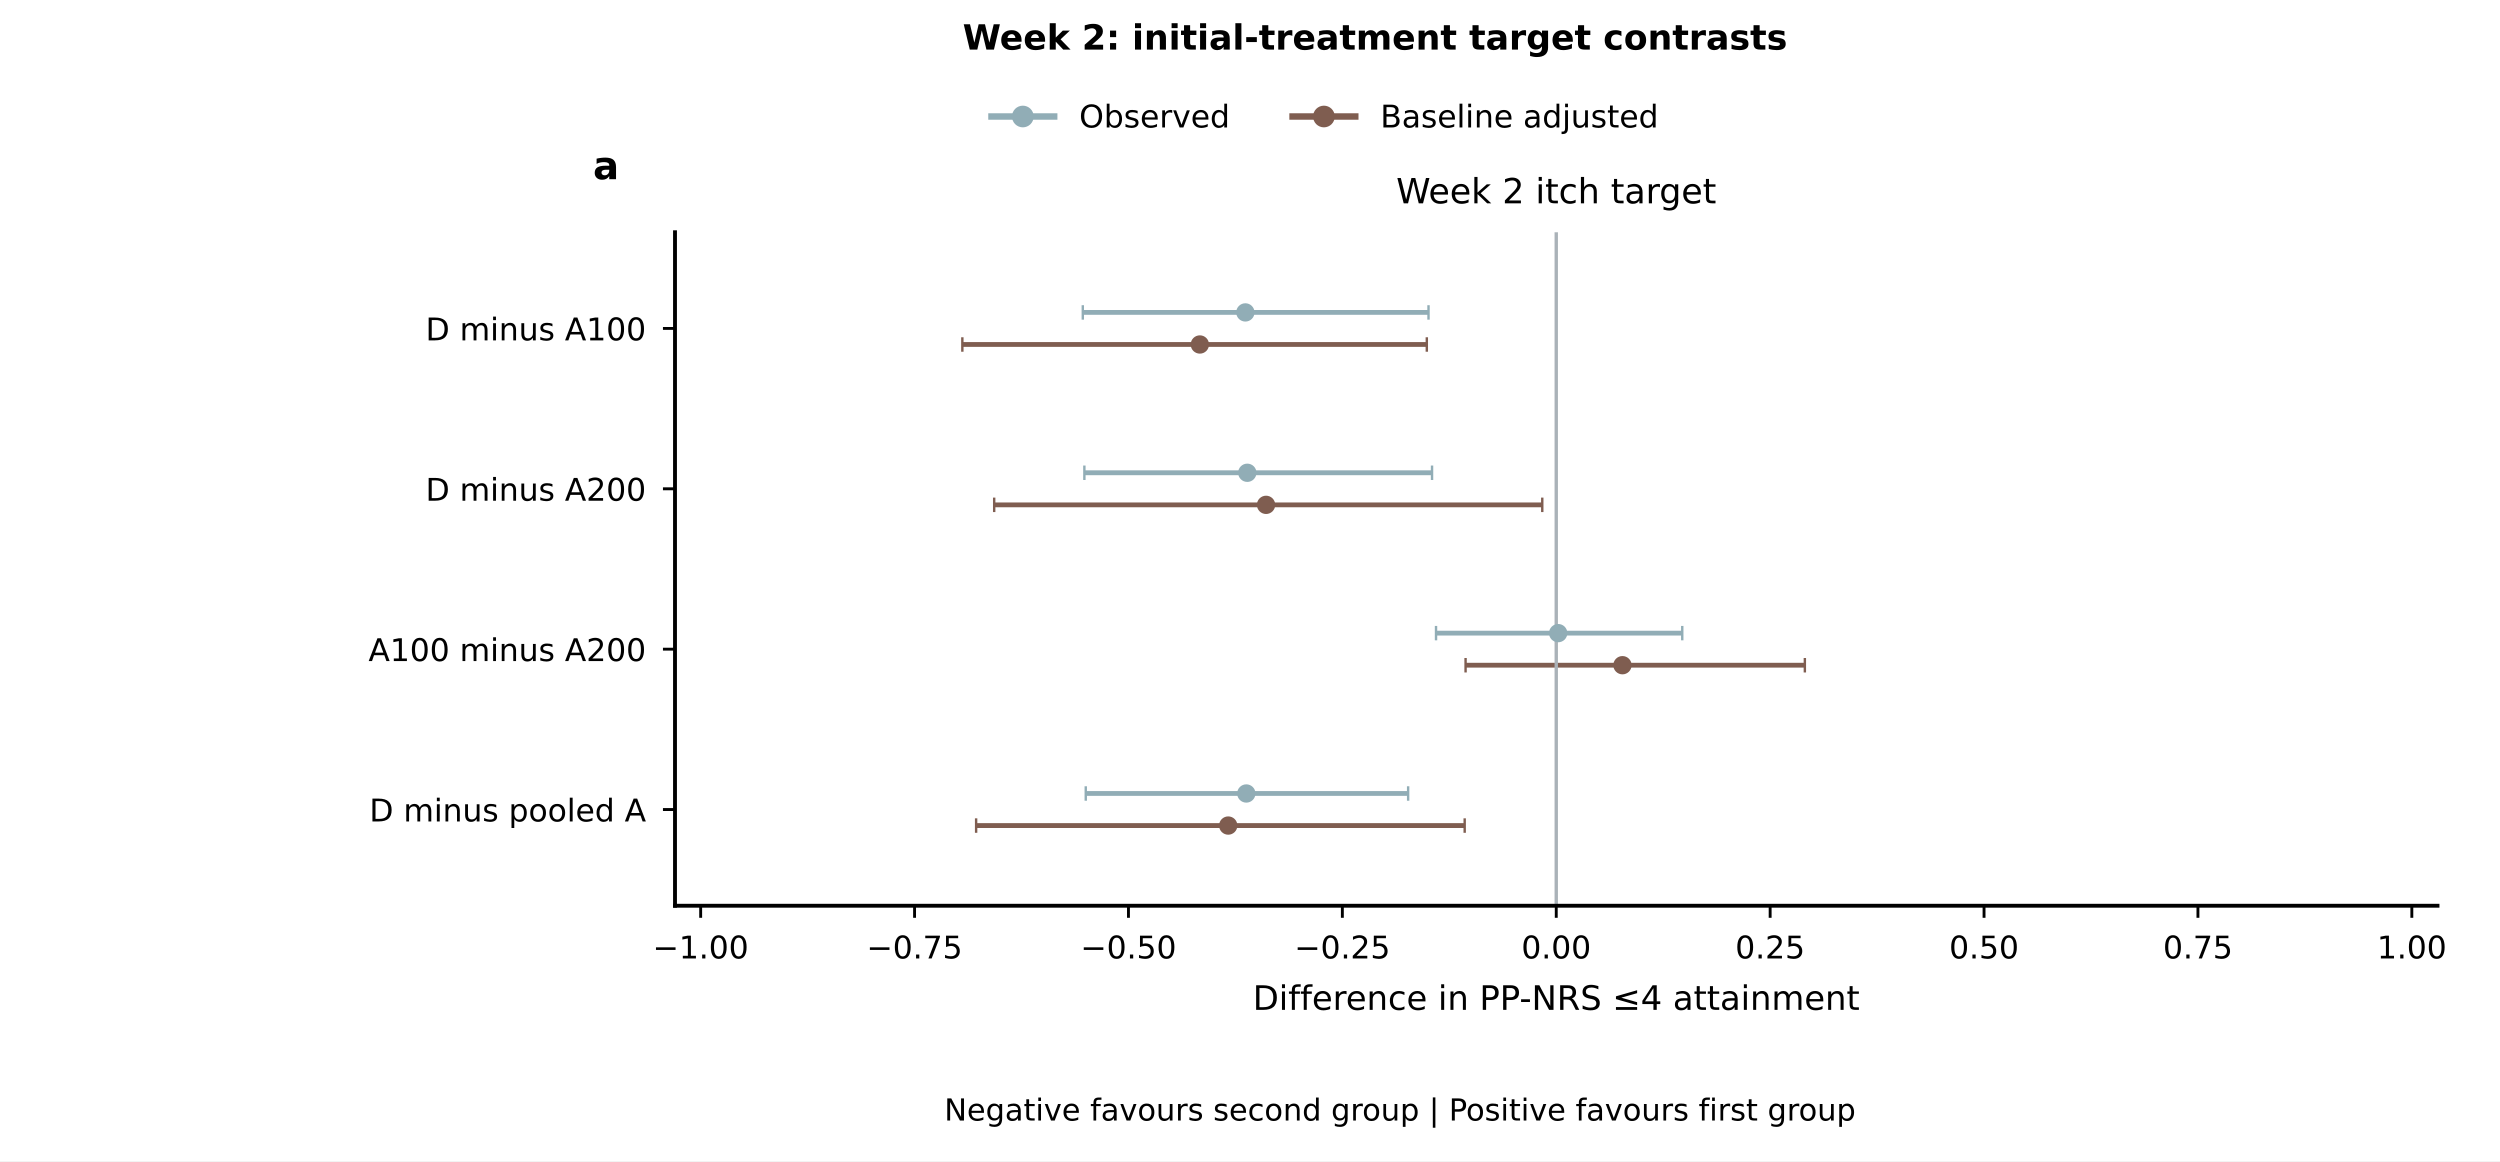
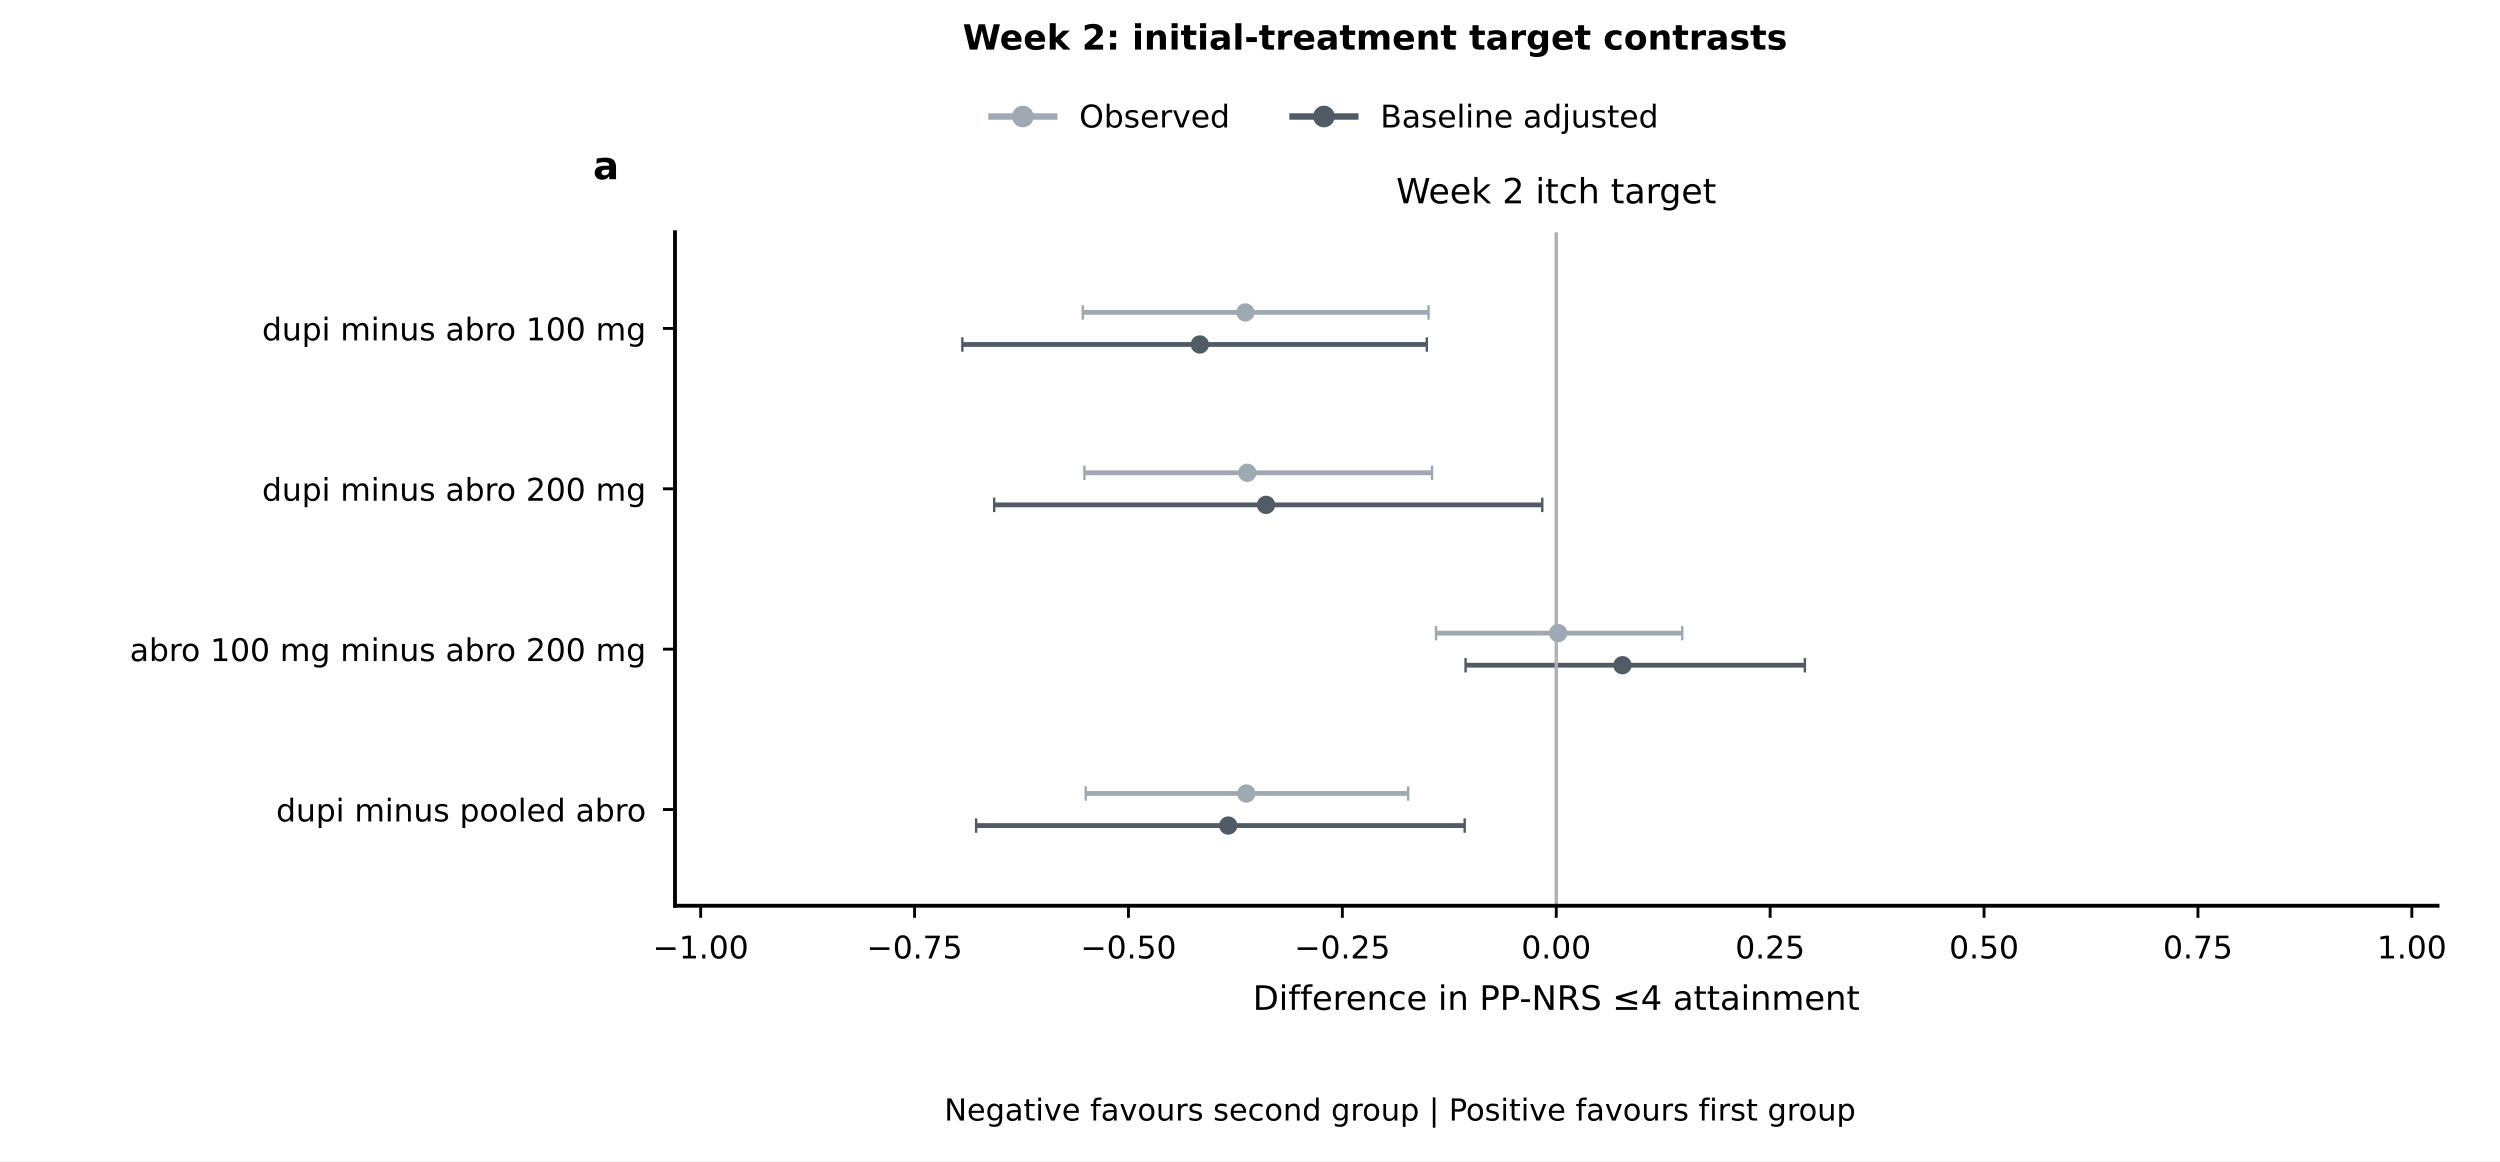
<svg xmlns="http://www.w3.org/2000/svg" xmlns:xlink="http://www.w3.org/1999/xlink" width="518.74pt" height="240.945pt" viewBox="0 0 518.74 240.945" version="1.1">
  <defs>
    <style type="text/css">*{stroke-linejoin: round; stroke-linecap: butt}</style>
  </defs>
  <g id="figure_1">
    <g id="patch_1">
      <path d="M 0 240.945  L 518.74 240.945  L 518.74 0  L 0 0  z " style="fill: #ffffff" />
    </g>
    <g id="axes_1">
      <g id="patch_2">
        <path d="M 140.06 187.937  L 505.772 187.937  L 505.772 48.189  L 140.06 48.189  z " style="fill: #ffffff" />
      </g>
      <g id="matplotlib.axis_1">
        <g id="xtick_1">
          <g id="line2d_1">
            <defs>
              <path id="m03603845e8" d="M 0 0  L 0 2.5  " style="stroke: #000000; stroke-width: 0.6" />
            </defs>
            <g>
              <use xlink:href="#m03603845e8" x="145.386" y="187.937" style="stroke: #000000; stroke-width: 0.6" />
            </g>
          </g>
          <g id="text_1">
            <text style="font: 6.5px 'DejaVu Sans'; text-anchor: middle" x="145.386" y="198.876" transform="rotate(-0 145.3857 198.876)">−1.00</text>
          </g>
        </g>
        <g id="xtick_2">
          <g id="line2d_2">
            <g>
              <use xlink:href="#m03603845e8" x="189.768" y="187.937" style="stroke: #000000; stroke-width: 0.6" />
            </g>
          </g>
          <g id="text_2">
            <text style="font: 6.5px 'DejaVu Sans'; text-anchor: middle" x="189.768" y="198.876" transform="rotate(-0 189.7682 198.876)">−0.75</text>
          </g>
        </g>
        <g id="xtick_3">
          <g id="line2d_3">
            <g>
              <use xlink:href="#m03603845e8" x="234.151" y="187.937" style="stroke: #000000; stroke-width: 0.6" />
            </g>
          </g>
          <g id="text_3">
            <text style="font: 6.5px 'DejaVu Sans'; text-anchor: middle" x="234.151" y="198.876" transform="rotate(-0 234.1507 198.876)">−0.50</text>
          </g>
        </g>
        <g id="xtick_4">
          <g id="line2d_4">
            <g>
              <use xlink:href="#m03603845e8" x="278.533" y="187.937" style="stroke: #000000; stroke-width: 0.6" />
            </g>
          </g>
          <g id="text_4">
            <text style="font: 6.5px 'DejaVu Sans'; text-anchor: middle" x="278.533" y="198.876" transform="rotate(-0 278.5332 198.876)">−0.25</text>
          </g>
        </g>
        <g id="xtick_5">
          <g id="line2d_5">
            <g>
              <use xlink:href="#m03603845e8" x="322.916" y="187.937" style="stroke: #000000; stroke-width: 0.6" />
            </g>
          </g>
          <g id="text_5">
            <text style="font: 6.5px 'DejaVu Sans'; text-anchor: middle" x="322.916" y="198.876" transform="rotate(-0 322.9157 198.876)">0.00</text>
          </g>
        </g>
        <g id="xtick_6">
          <g id="line2d_6">
            <g>
              <use xlink:href="#m03603845e8" x="367.298" y="187.937" style="stroke: #000000; stroke-width: 0.6" />
            </g>
          </g>
          <g id="text_6">
            <text style="font: 6.5px 'DejaVu Sans'; text-anchor: middle" x="367.298" y="198.876" transform="rotate(-0 367.2982 198.876)">0.25</text>
          </g>
        </g>
        <g id="xtick_7">
          <g id="line2d_7">
            <g>
              <use xlink:href="#m03603845e8" x="411.681" y="187.937" style="stroke: #000000; stroke-width: 0.6" />
            </g>
          </g>
          <g id="text_7">
            <text style="font: 6.5px 'DejaVu Sans'; text-anchor: middle" x="411.681" y="198.876" transform="rotate(-0 411.6808 198.876)">0.50</text>
          </g>
        </g>
        <g id="xtick_8">
          <g id="line2d_8">
            <g>
              <use xlink:href="#m03603845e8" x="456.063" y="187.937" style="stroke: #000000; stroke-width: 0.6" />
            </g>
          </g>
          <g id="text_8">
            <text style="font: 6.5px 'DejaVu Sans'; text-anchor: middle" x="456.063" y="198.876" transform="rotate(-0 456.0633 198.876)">0.75</text>
          </g>
        </g>
        <g id="xtick_9">
          <g id="line2d_9">
            <g>
              <use xlink:href="#m03603845e8" x="500.446" y="187.937" style="stroke: #000000; stroke-width: 0.6" />
            </g>
          </g>
          <g id="text_9">
            <text style="font: 6.5px 'DejaVu Sans'; text-anchor: middle" x="500.446" y="198.876" transform="rotate(-0 500.4458 198.876)">1.00</text>
          </g>
        </g>
        <g id="text_10">
          <text style="font: 7px 'DejaVu Sans'; text-anchor: middle" x="322.916" y="209.547" transform="rotate(-0 322.9157 209.5467)">Difference in PP-NRS ≤4 attainment</text>
        </g>
      </g>
      <g id="matplotlib.axis_2">
        <g id="ytick_1">
          <g id="line2d_10">
            <defs>
              <path id="m596a299bee" d="M 0 0  L -2.5 0  " style="stroke: #000000; stroke-width: 0.6" />
            </defs>
            <g>
              <use xlink:href="#m596a299bee" x="140.06" y="68.153" style="stroke: #000000; stroke-width: 0.6" />
            </g>
          </g>
          <g id="text_11">
-             <text style="font: 6.5px 'DejaVu Sans'; text-anchor: end" x="134.06" y="70.622" transform="rotate(-0 134.0598 70.62247)">D minus A100</text>
+             <text style="font: 6.5px 'DejaVu Sans'; text-anchor: end" x="134.06" y="70.622" transform="rotate(-0 134.0598 70.62247)">dupi minus abro 100 mg</text>
          </g>
        </g>
        <g id="ytick_2">
          <g id="line2d_11">
            <g>
              <use xlink:href="#m596a299bee" x="140.06" y="101.426" style="stroke: #000000; stroke-width: 0.6" />
            </g>
          </g>
          <g id="text_12">
-             <text style="font: 6.5px 'DejaVu Sans'; text-anchor: end" x="134.06" y="103.896" transform="rotate(-0 134.0598 103.8958)">D minus A200</text>
+             <text style="font: 6.5px 'DejaVu Sans'; text-anchor: end" x="134.06" y="103.896" transform="rotate(-0 134.0598 103.8958)">dupi minus abro 200 mg</text>
          </g>
        </g>
        <g id="ytick_3">
          <g id="line2d_12">
            <g>
              <use xlink:href="#m596a299bee" x="140.06" y="134.7" style="stroke: #000000; stroke-width: 0.6" />
            </g>
          </g>
          <g id="text_13">
-             <text style="font: 6.5px 'DejaVu Sans'; text-anchor: end" x="134.06" y="137.169" transform="rotate(-0 134.0598 137.1692)">A100 minus A200</text>
+             <text style="font: 6.5px 'DejaVu Sans'; text-anchor: end" x="134.06" y="137.169" transform="rotate(-0 134.0598 137.1692)">abro 100 mg minus abro 200 mg</text>
          </g>
        </g>
        <g id="ytick_4">
          <g id="line2d_13">
            <g>
              <use xlink:href="#m596a299bee" x="140.06" y="167.973" style="stroke: #000000; stroke-width: 0.6" />
            </g>
          </g>
          <g id="text_14">
-             <text style="font: 6.5px 'DejaVu Sans'; text-anchor: end" x="134.06" y="170.442" transform="rotate(-0 134.0598 170.4425)">D minus pooled A</text>
+             <text style="font: 6.5px 'DejaVu Sans'; text-anchor: end" x="134.06" y="170.442" transform="rotate(-0 134.0598 170.4425)">dupi minus pooled abro</text>
          </g>
        </g>
      </g>
      <g id="LineCollection_1">
-         <path d="M 224.677 64.826  L 296.412 64.826  " clip-path="url(#pd90a812d40)" style="fill: none; stroke: #91adb6" />
-         <path d="M 225.003 98.099  L 297.143 98.099  " clip-path="url(#pd90a812d40)" style="fill: none; stroke: #91adb6" />
-         <path d="M 297.969 131.372  L 349.06 131.372  " clip-path="url(#pd90a812d40)" style="fill: none; stroke: #91adb6" />
-         <path d="M 225.291 164.646  L 292.183 164.646  " clip-path="url(#pd90a812d40)" style="fill: none; stroke: #91adb6" />
+         <path d="M 224.677 64.826  L 296.412 64.826  " clip-path="url(#pd90a812d40)" style="fill: none; stroke: #9fa9b3" />
+         <path d="M 225.003 98.099  L 297.143 98.099  " clip-path="url(#pd90a812d40)" style="fill: none; stroke: #9fa9b3" />
+         <path d="M 297.969 131.372  L 349.06 131.372  " clip-path="url(#pd90a812d40)" style="fill: none; stroke: #9fa9b3" />
+         <path d="M 225.291 164.646  L 292.183 164.646  " clip-path="url(#pd90a812d40)" style="fill: none; stroke: #9fa9b3" />
      </g>
      <g id="line2d_14">
        <defs>
-           <path id="me60e725aa7" d="M 0 1.5  L 0 -1.5  " style="stroke: #91adb6; stroke-width: 0.5" />
-         </defs>
-         <g clip-path="url(#pd90a812d40)">
-           <use xlink:href="#me60e725aa7" x="224.677" y="64.826" style="fill: #91adb6; stroke: #91adb6; stroke-width: 0.5" />
-           <use xlink:href="#me60e725aa7" x="225.003" y="98.099" style="fill: #91adb6; stroke: #91adb6; stroke-width: 0.5" />
-           <use xlink:href="#me60e725aa7" x="297.969" y="131.372" style="fill: #91adb6; stroke: #91adb6; stroke-width: 0.5" />
-           <use xlink:href="#me60e725aa7" x="225.291" y="164.646" style="fill: #91adb6; stroke: #91adb6; stroke-width: 0.5" />
+           <path id="m5626862b12" d="M 0 1.5  L 0 -1.5  " style="stroke: #9fa9b3; stroke-width: 0.5" />
+         </defs>
+         <g clip-path="url(#pd90a812d40)">
+           <use xlink:href="#m5626862b12" x="224.677" y="64.826" style="fill: #9fa9b3; stroke: #9fa9b3; stroke-width: 0.5" />
+           <use xlink:href="#m5626862b12" x="225.003" y="98.099" style="fill: #9fa9b3; stroke: #9fa9b3; stroke-width: 0.5" />
+           <use xlink:href="#m5626862b12" x="297.969" y="131.372" style="fill: #9fa9b3; stroke: #9fa9b3; stroke-width: 0.5" />
+           <use xlink:href="#m5626862b12" x="225.291" y="164.646" style="fill: #9fa9b3; stroke: #9fa9b3; stroke-width: 0.5" />
        </g>
      </g>
      <g id="line2d_15">
        <g clip-path="url(#pd90a812d40)">
-           <use xlink:href="#me60e725aa7" x="296.412" y="64.826" style="fill: #91adb6; stroke: #91adb6; stroke-width: 0.5" />
-           <use xlink:href="#me60e725aa7" x="297.143" y="98.099" style="fill: #91adb6; stroke: #91adb6; stroke-width: 0.5" />
-           <use xlink:href="#me60e725aa7" x="349.06" y="131.372" style="fill: #91adb6; stroke: #91adb6; stroke-width: 0.5" />
-           <use xlink:href="#me60e725aa7" x="292.183" y="164.646" style="fill: #91adb6; stroke: #91adb6; stroke-width: 0.5" />
+           <use xlink:href="#m5626862b12" x="296.412" y="64.826" style="fill: #9fa9b3; stroke: #9fa9b3; stroke-width: 0.5" />
+           <use xlink:href="#m5626862b12" x="297.143" y="98.099" style="fill: #9fa9b3; stroke: #9fa9b3; stroke-width: 0.5" />
+           <use xlink:href="#m5626862b12" x="349.06" y="131.372" style="fill: #9fa9b3; stroke: #9fa9b3; stroke-width: 0.5" />
+           <use xlink:href="#m5626862b12" x="292.183" y="164.646" style="fill: #9fa9b3; stroke: #9fa9b3; stroke-width: 0.5" />
        </g>
      </g>
      <g id="LineCollection_2">
-         <path d="M 199.683 71.48  L 296.059 71.48  " clip-path="url(#pd90a812d40)" style="fill: none; stroke: #7f5d50" />
-         <path d="M 206.29 104.754  L 320.014 104.754  " clip-path="url(#pd90a812d40)" style="fill: none; stroke: #7f5d50" />
-         <path d="M 304.102 138.027  L 374.5 138.027  " clip-path="url(#pd90a812d40)" style="fill: none; stroke: #7f5d50" />
-         <path d="M 202.542 171.3  L 303.917 171.3  " clip-path="url(#pd90a812d40)" style="fill: none; stroke: #7f5d50" />
+         <path d="M 199.683 71.48  L 296.059 71.48  " clip-path="url(#pd90a812d40)" style="fill: none; stroke: #515b66" />
+         <path d="M 206.29 104.754  L 320.014 104.754  " clip-path="url(#pd90a812d40)" style="fill: none; stroke: #515b66" />
+         <path d="M 304.102 138.027  L 374.5 138.027  " clip-path="url(#pd90a812d40)" style="fill: none; stroke: #515b66" />
+         <path d="M 202.542 171.3  L 303.917 171.3  " clip-path="url(#pd90a812d40)" style="fill: none; stroke: #515b66" />
      </g>
      <g id="line2d_16">
        <defs>
-           <path id="mb869e8af3e" d="M 0 1.5  L 0 -1.5  " style="stroke: #7f5d50; stroke-width: 0.5" />
-         </defs>
-         <g clip-path="url(#pd90a812d40)">
-           <use xlink:href="#mb869e8af3e" x="199.683" y="71.48" style="fill: #7f5d50; stroke: #7f5d50; stroke-width: 0.5" />
-           <use xlink:href="#mb869e8af3e" x="206.29" y="104.754" style="fill: #7f5d50; stroke: #7f5d50; stroke-width: 0.5" />
-           <use xlink:href="#mb869e8af3e" x="304.102" y="138.027" style="fill: #7f5d50; stroke: #7f5d50; stroke-width: 0.5" />
-           <use xlink:href="#mb869e8af3e" x="202.542" y="171.3" style="fill: #7f5d50; stroke: #7f5d50; stroke-width: 0.5" />
+           <path id="ma048a62553" d="M 0 1.5  L 0 -1.5  " style="stroke: #515b66; stroke-width: 0.5" />
+         </defs>
+         <g clip-path="url(#pd90a812d40)">
+           <use xlink:href="#ma048a62553" x="199.683" y="71.48" style="fill: #515b66; stroke: #515b66; stroke-width: 0.5" />
+           <use xlink:href="#ma048a62553" x="206.29" y="104.754" style="fill: #515b66; stroke: #515b66; stroke-width: 0.5" />
+           <use xlink:href="#ma048a62553" x="304.102" y="138.027" style="fill: #515b66; stroke: #515b66; stroke-width: 0.5" />
+           <use xlink:href="#ma048a62553" x="202.542" y="171.3" style="fill: #515b66; stroke: #515b66; stroke-width: 0.5" />
        </g>
      </g>
      <g id="line2d_17">
        <g clip-path="url(#pd90a812d40)">
-           <use xlink:href="#mb869e8af3e" x="296.059" y="71.48" style="fill: #7f5d50; stroke: #7f5d50; stroke-width: 0.5" />
-           <use xlink:href="#mb869e8af3e" x="320.014" y="104.754" style="fill: #7f5d50; stroke: #7f5d50; stroke-width: 0.5" />
-           <use xlink:href="#mb869e8af3e" x="374.5" y="138.027" style="fill: #7f5d50; stroke: #7f5d50; stroke-width: 0.5" />
-           <use xlink:href="#mb869e8af3e" x="303.917" y="171.3" style="fill: #7f5d50; stroke: #7f5d50; stroke-width: 0.5" />
+           <use xlink:href="#ma048a62553" x="296.059" y="71.48" style="fill: #515b66; stroke: #515b66; stroke-width: 0.5" />
+           <use xlink:href="#ma048a62553" x="320.014" y="104.754" style="fill: #515b66; stroke: #515b66; stroke-width: 0.5" />
+           <use xlink:href="#ma048a62553" x="374.5" y="138.027" style="fill: #515b66; stroke: #515b66; stroke-width: 0.5" />
+           <use xlink:href="#ma048a62553" x="303.917" y="171.3" style="fill: #515b66; stroke: #515b66; stroke-width: 0.5" />
        </g>
      </g>
      <g id="line2d_18">
        <path d="M 322.916 187.937  L 322.916 48.189  " clip-path="url(#pd90a812d40)" style="fill: none; stroke: #aab2b8; stroke-width: 0.7; stroke-linecap: square" />
      </g>
      <g id="line2d_19">
        <defs>
-           <path id="m3d66899988" d="M 0 1.65  C 0.438 1.65 0.857 1.476 1.167 1.167  C 1.476 0.857 1.65 0.438 1.65 0  C 1.65 -0.438 1.476 -0.857 1.167 -1.167  C 0.857 -1.476 0.438 -1.65 0 -1.65  C -0.438 -1.65 -0.857 -1.476 -1.167 -1.167  C -1.476 -0.857 -1.65 -0.438 -1.65 0  C -1.65 0.438 -1.476 0.857 -1.167 1.167  C -0.857 1.476 -0.438 1.65 0 1.65  z " style="stroke: #91adb6; stroke-width: 0.5" />
-         </defs>
-         <g clip-path="url(#pd90a812d40)">
-           <use xlink:href="#m3d66899988" x="258.408" y="64.826" style="fill: #91adb6; stroke: #91adb6; stroke-width: 0.5" />
-           <use xlink:href="#m3d66899988" x="258.808" y="98.099" style="fill: #91adb6; stroke: #91adb6; stroke-width: 0.5" />
-           <use xlink:href="#m3d66899988" x="323.316" y="131.372" style="fill: #91adb6; stroke: #91adb6; stroke-width: 0.5" />
-           <use xlink:href="#m3d66899988" x="258.605" y="164.646" style="fill: #91adb6; stroke: #91adb6; stroke-width: 0.5" />
+           <path id="m7a7b370a4a" d="M 0 1.65  C 0.438 1.65 0.857 1.476 1.167 1.167  C 1.476 0.857 1.65 0.438 1.65 0  C 1.65 -0.438 1.476 -0.857 1.167 -1.167  C 0.857 -1.476 0.438 -1.65 0 -1.65  C -0.438 -1.65 -0.857 -1.476 -1.167 -1.167  C -1.476 -0.857 -1.65 -0.438 -1.65 0  C -1.65 0.438 -1.476 0.857 -1.167 1.167  C -0.857 1.476 -0.438 1.65 0 1.65  z " style="stroke: #9fa9b3; stroke-width: 0.5" />
+         </defs>
+         <g clip-path="url(#pd90a812d40)">
+           <use xlink:href="#m7a7b370a4a" x="258.408" y="64.826" style="fill: #9fa9b3; stroke: #9fa9b3; stroke-width: 0.5" />
+           <use xlink:href="#m7a7b370a4a" x="258.808" y="98.099" style="fill: #9fa9b3; stroke: #9fa9b3; stroke-width: 0.5" />
+           <use xlink:href="#m7a7b370a4a" x="323.316" y="131.372" style="fill: #9fa9b3; stroke: #9fa9b3; stroke-width: 0.5" />
+           <use xlink:href="#m7a7b370a4a" x="258.605" y="164.646" style="fill: #9fa9b3; stroke: #9fa9b3; stroke-width: 0.5" />
        </g>
      </g>
      <g id="line2d_20">
        <defs>
-           <path id="m8cd222b9f0" d="M 0 1.65  C 0.438 1.65 0.857 1.476 1.167 1.167  C 1.476 0.857 1.65 0.438 1.65 0  C 1.65 -0.438 1.476 -0.857 1.167 -1.167  C 0.857 -1.476 0.438 -1.65 0 -1.65  C -0.438 -1.65 -0.857 -1.476 -1.167 -1.167  C -1.476 -0.857 -1.65 -0.438 -1.65 0  C -1.65 0.438 -1.476 0.857 -1.167 1.167  C -0.857 1.476 -0.438 1.65 0 1.65  z " style="stroke: #7f5d50; stroke-width: 0.5" />
-         </defs>
-         <g clip-path="url(#pd90a812d40)">
-           <use xlink:href="#m8cd222b9f0" x="248.965" y="71.48" style="fill: #7f5d50; stroke: #7f5d50; stroke-width: 0.5" />
-           <use xlink:href="#m8cd222b9f0" x="262.703" y="104.754" style="fill: #7f5d50; stroke: #7f5d50; stroke-width: 0.5" />
-           <use xlink:href="#m8cd222b9f0" x="336.654" y="138.027" style="fill: #7f5d50; stroke: #7f5d50; stroke-width: 0.5" />
-           <use xlink:href="#m8cd222b9f0" x="254.853" y="171.3" style="fill: #7f5d50; stroke: #7f5d50; stroke-width: 0.5" />
+           <path id="m195dab7baf" d="M 0 1.65  C 0.438 1.65 0.857 1.476 1.167 1.167  C 1.476 0.857 1.65 0.438 1.65 0  C 1.65 -0.438 1.476 -0.857 1.167 -1.167  C 0.857 -1.476 0.438 -1.65 0 -1.65  C -0.438 -1.65 -0.857 -1.476 -1.167 -1.167  C -1.476 -0.857 -1.65 -0.438 -1.65 0  C -1.65 0.438 -1.476 0.857 -1.167 1.167  C -0.857 1.476 -0.438 1.65 0 1.65  z " style="stroke: #515b66; stroke-width: 0.5" />
+         </defs>
+         <g clip-path="url(#pd90a812d40)">
+           <use xlink:href="#m195dab7baf" x="248.965" y="71.48" style="fill: #515b66; stroke: #515b66; stroke-width: 0.5" />
+           <use xlink:href="#m195dab7baf" x="262.703" y="104.754" style="fill: #515b66; stroke: #515b66; stroke-width: 0.5" />
+           <use xlink:href="#m195dab7baf" x="336.654" y="138.027" style="fill: #515b66; stroke: #515b66; stroke-width: 0.5" />
+           <use xlink:href="#m195dab7baf" x="254.853" y="171.3" style="fill: #515b66; stroke: #515b66; stroke-width: 0.5" />
        </g>
      </g>
      <g id="patch_3">
        <path d="M 140.06 187.937  L 140.06 48.189  " style="fill: none; stroke: #000000; stroke-width: 0.8; stroke-linejoin: miter; stroke-linecap: square" />
      </g>
      <g id="patch_4">
        <path d="M 140.06 187.937  L 505.772 187.937  " style="fill: none; stroke: #000000; stroke-width: 0.8; stroke-linejoin: miter; stroke-linecap: square" />
      </g>
      <g id="text_15">
        <text style="font: 700 8px 'DejaVu Sans'; text-anchor: start" x="123.06" y="37.189" transform="rotate(-0 123.0598 37.18898)">a</text>
      </g>
      <g id="PathCollection_1" />
      <g id="PathCollection_2" />
      <g id="text_16">
        <text style="font: 7.2px 'DejaVu Sans'; text-anchor: middle" x="322.916" y="42.189" transform="rotate(-0 322.9157 42.18898)">Week 2 itch target</text>
      </g>
    </g>
    <g id="text_17">
      <text style="font: 700 7.2px 'DejaVu Sans'; text-anchor: middle" x="285.307" y="10.29" transform="rotate(-0 285.3071 10.28977)">Week 2: initial-treatment target contrasts</text>
    </g>
    <g id="text_18">
      <text style="font: 6.3px 'DejaVu Sans'; text-anchor: middle" x="290.494" y="232.512" transform="rotate(-0 290.4945 232.5118)">Negative favours second group     |     Positive favours first group</text>
    </g>
    <g id="legend_1">
      <g id="line2d_21">
-         <path d="M 205.735 24.175  L 212.235 24.175  L 218.735 24.175  " style="fill: none; stroke: #91adb6; stroke-width: 1.35; stroke-linecap: square" />
-         <defs>
-           <path id="m171c309896" d="M 0 2  C 0.53 2 1.039 1.789 1.414 1.414  C 1.789 1.039 2 0.53 2 0  C 2 -0.53 1.789 -1.039 1.414 -1.414  C 1.039 -1.789 0.53 -2 0 -2  C -0.53 -2 -1.039 -1.789 -1.414 -1.414  C -1.789 -1.039 -2 -0.53 -2 0  C -2 0.53 -1.789 1.039 -1.414 1.414  C -1.039 1.789 -0.53 2 0 2  z " style="stroke: #91adb6; stroke-width: 0.5" />
+         <path d="M 205.735 24.175  L 212.235 24.175  L 218.735 24.175  " style="fill: none; stroke: #9fa9b3; stroke-width: 1.35; stroke-linecap: square" />
+         <defs>
+           <path id="m7d82663004" d="M 0 2  C 0.53 2 1.039 1.789 1.414 1.414  C 1.789 1.039 2 0.53 2 0  C 2 -0.53 1.789 -1.039 1.414 -1.414  C 1.039 -1.789 0.53 -2 0 -2  C -0.53 -2 -1.039 -1.789 -1.414 -1.414  C -1.789 -1.039 -2 -0.53 -2 0  C -2 0.53 -1.789 1.039 -1.414 1.414  C -1.039 1.789 -0.53 2 0 2  z " style="stroke: #9fa9b3; stroke-width: 0.5" />
        </defs>
        <g>
-           <use xlink:href="#m171c309896" x="212.235" y="24.175" style="fill: #91adb6; stroke: #91adb6; stroke-width: 0.5" />
+           <use xlink:href="#m7d82663004" x="212.235" y="24.175" style="fill: #9fa9b3; stroke: #9fa9b3; stroke-width: 0.5" />
        </g>
      </g>
      <g id="text_19">
        <text style="font: 6.5px 'DejaVu Sans'; text-anchor: start" x="223.935" y="26.45" transform="rotate(-0 223.9352 26.4504)">Observed</text>
      </g>
      <g id="line2d_22">
-         <path d="M 268.209 24.175  L 274.709 24.175  L 281.209 24.175  " style="fill: none; stroke: #7f5d50; stroke-width: 1.35; stroke-linecap: square" />
-         <defs>
-           <path id="mdd3baf38e5" d="M 0 2  C 0.53 2 1.039 1.789 1.414 1.414  C 1.789 1.039 2 0.53 2 0  C 2 -0.53 1.789 -1.039 1.414 -1.414  C 1.039 -1.789 0.53 -2 0 -2  C -0.53 -2 -1.039 -1.789 -1.414 -1.414  C -1.789 -1.039 -2 -0.53 -2 0  C -2 0.53 -1.789 1.039 -1.414 1.414  C -1.039 1.789 -0.53 2 0 2  z " style="stroke: #7f5d50; stroke-width: 0.5" />
+         <path d="M 268.209 24.175  L 274.709 24.175  L 281.209 24.175  " style="fill: none; stroke: #515b66; stroke-width: 1.35; stroke-linecap: square" />
+         <defs>
+           <path id="m5f90ce0254" d="M 0 2  C 0.53 2 1.039 1.789 1.414 1.414  C 1.789 1.039 2 0.53 2 0  C 2 -0.53 1.789 -1.039 1.414 -1.414  C 1.039 -1.789 0.53 -2 0 -2  C -0.53 -2 -1.039 -1.789 -1.414 -1.414  C -1.789 -1.039 -2 -0.53 -2 0  C -2 0.53 -1.789 1.039 -1.414 1.414  C -1.039 1.789 -0.53 2 0 2  z " style="stroke: #515b66; stroke-width: 0.5" />
        </defs>
        <g>
-           <use xlink:href="#mdd3baf38e5" x="274.709" y="24.175" style="fill: #7f5d50; stroke: #7f5d50; stroke-width: 0.5" />
+           <use xlink:href="#m5f90ce0254" x="274.709" y="24.175" style="fill: #515b66; stroke: #515b66; stroke-width: 0.5" />
        </g>
      </g>
      <g id="text_20">
        <text style="font: 6.5px 'DejaVu Sans'; text-anchor: start" x="286.409" y="26.45" transform="rotate(-0 286.4094 26.4504)">Baseline adjusted</text>
      </g>
    </g>
  </g>
  <defs>
    <clipPath id="pd90a812d40">
      <rect x="140.06" y="48.189" width="365.712" height="139.748" />
    </clipPath>
  </defs>
</svg>
